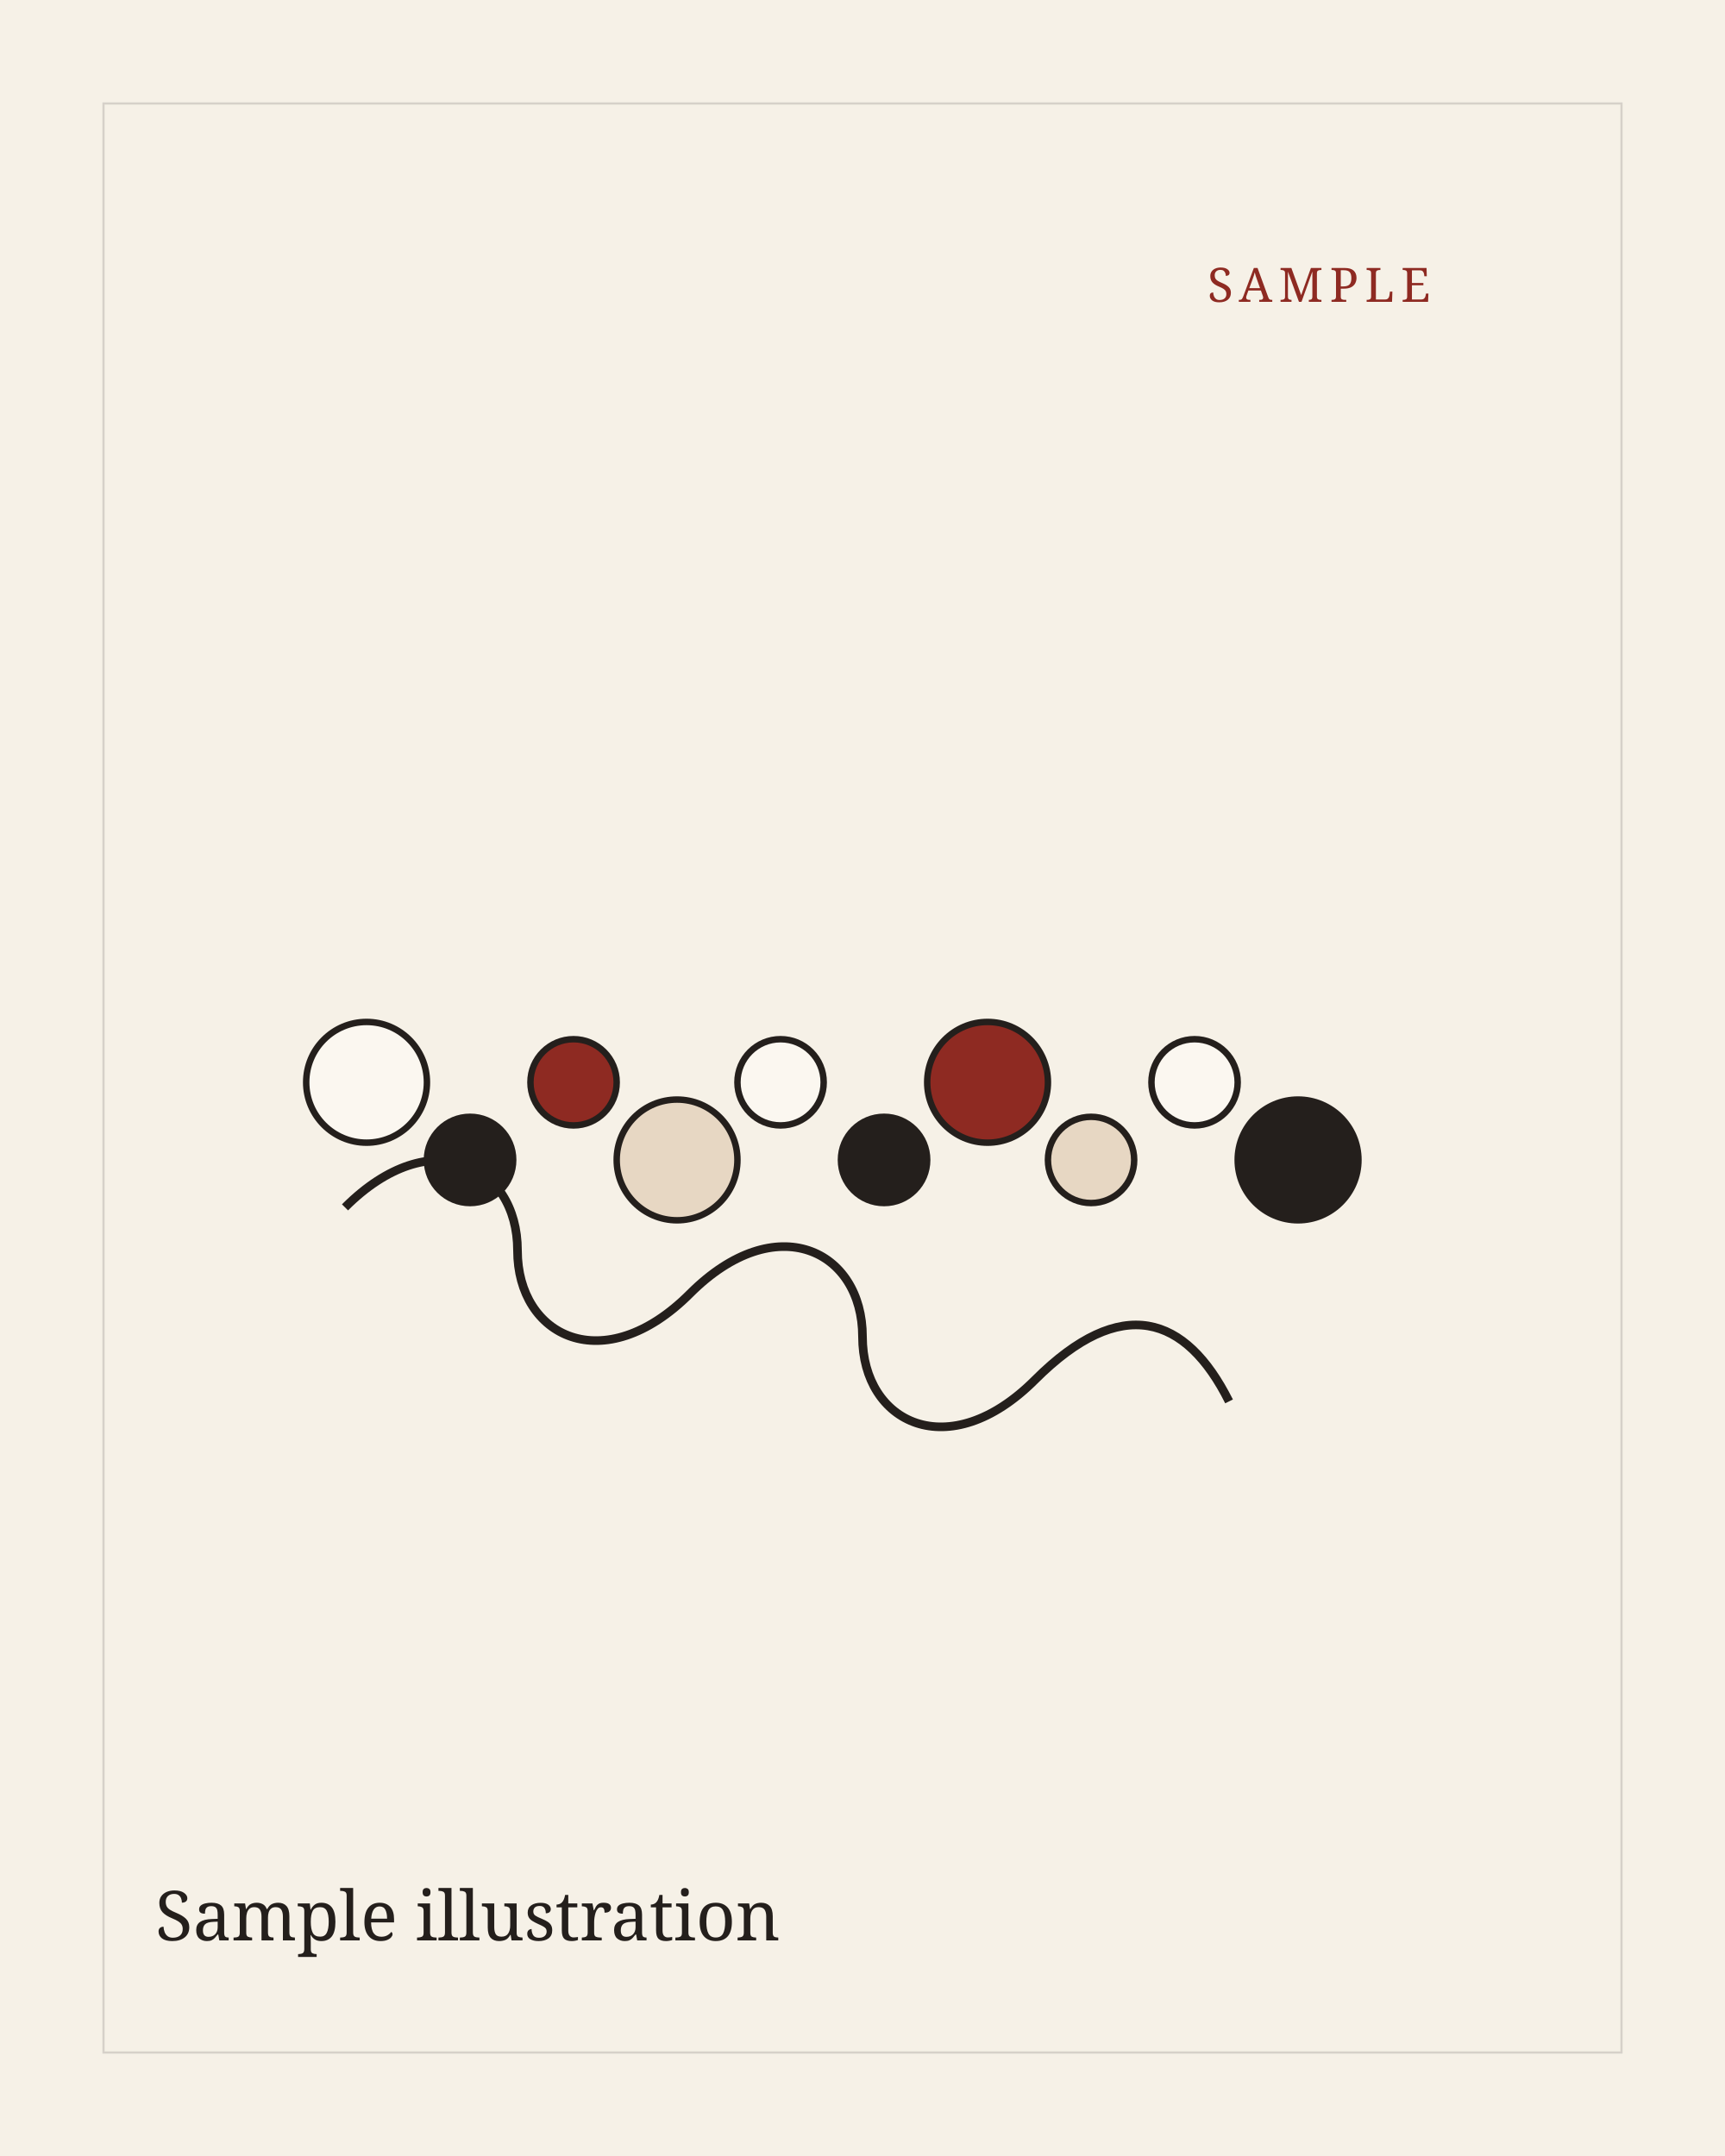
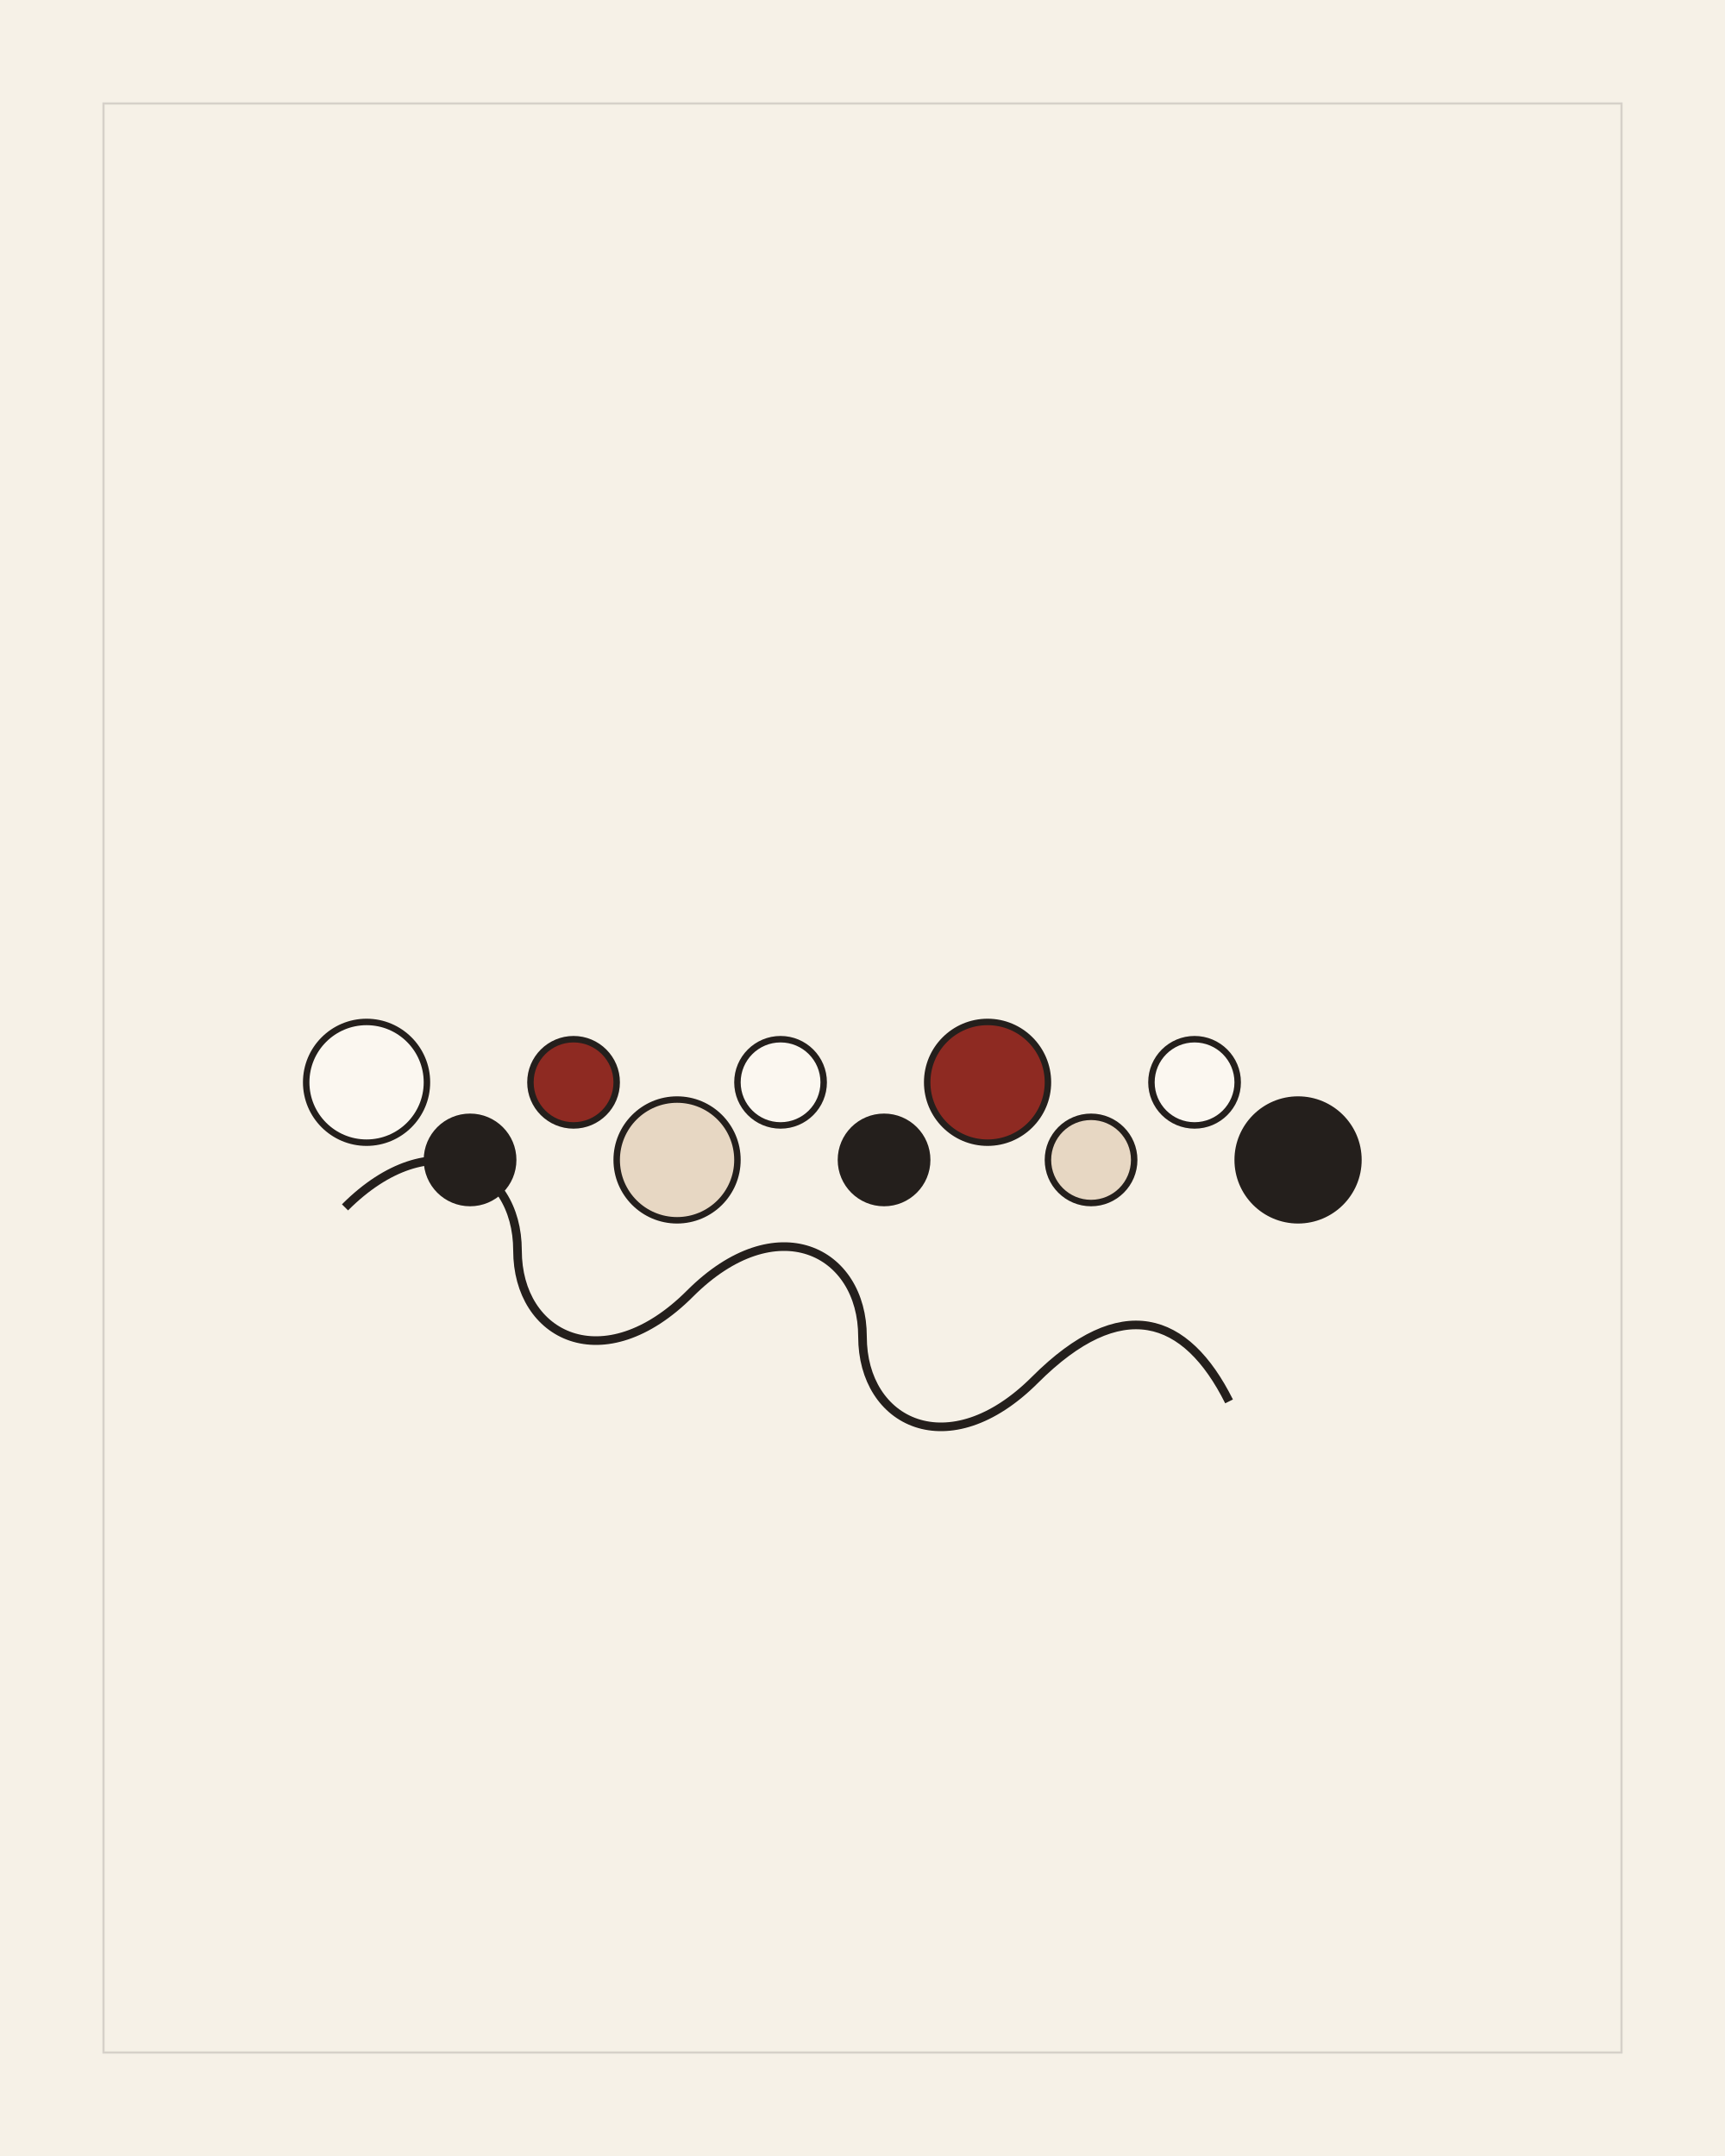
<svg xmlns="http://www.w3.org/2000/svg" viewBox="0 0 800 1000" role="img">
  <rect width="800" height="1000" fill="#f6f1e7" />
  <rect x="48" y="48" width="704" height="904" fill="none" stroke="#241f1c" stroke-opacity="0.15" />
  <path d="M160 560c40-40 80-20 80 20s40 60 80 20 80-20 80 20 40 60 80 20 70-30 90 10" fill="none" stroke="#241f1c" stroke-width="4" />
  <circle cx="170" cy="502" r="28" fill="#fbf7f0" stroke="#241f1c" stroke-width="3" />
  <circle cx="218" cy="538" r="20" fill="#241f1c" stroke="#241f1c" stroke-width="3" />
  <circle cx="266" cy="502" r="20" fill="#8e2a22" stroke="#241f1c" stroke-width="3" />
  <circle cx="314" cy="538" r="28" fill="#e7d7c3" stroke="#241f1c" stroke-width="3" />
  <circle cx="362" cy="502" r="20" fill="#fbf7f0" stroke="#241f1c" stroke-width="3" />
  <circle cx="410" cy="538" r="20" fill="#241f1c" stroke="#241f1c" stroke-width="3" />
  <circle cx="458" cy="502" r="28" fill="#8e2a22" stroke="#241f1c" stroke-width="3" />
  <circle cx="506" cy="538" r="20" fill="#e7d7c3" stroke="#241f1c" stroke-width="3" />
  <circle cx="554" cy="502" r="20" fill="#fbf7f0" stroke="#241f1c" stroke-width="3" />
  <circle cx="602" cy="538" r="28" fill="#241f1c" stroke="#241f1c" stroke-width="3" />
-   <text x="72" y="900" fill="#241f1c" font-family="Georgia, serif" font-size="32">Sample illustration</text>
-   <text x="560" y="140" fill="#8e2a22" font-family="Georgia, serif" font-size="22" letter-spacing="3">SAMPLE</text>
</svg>
